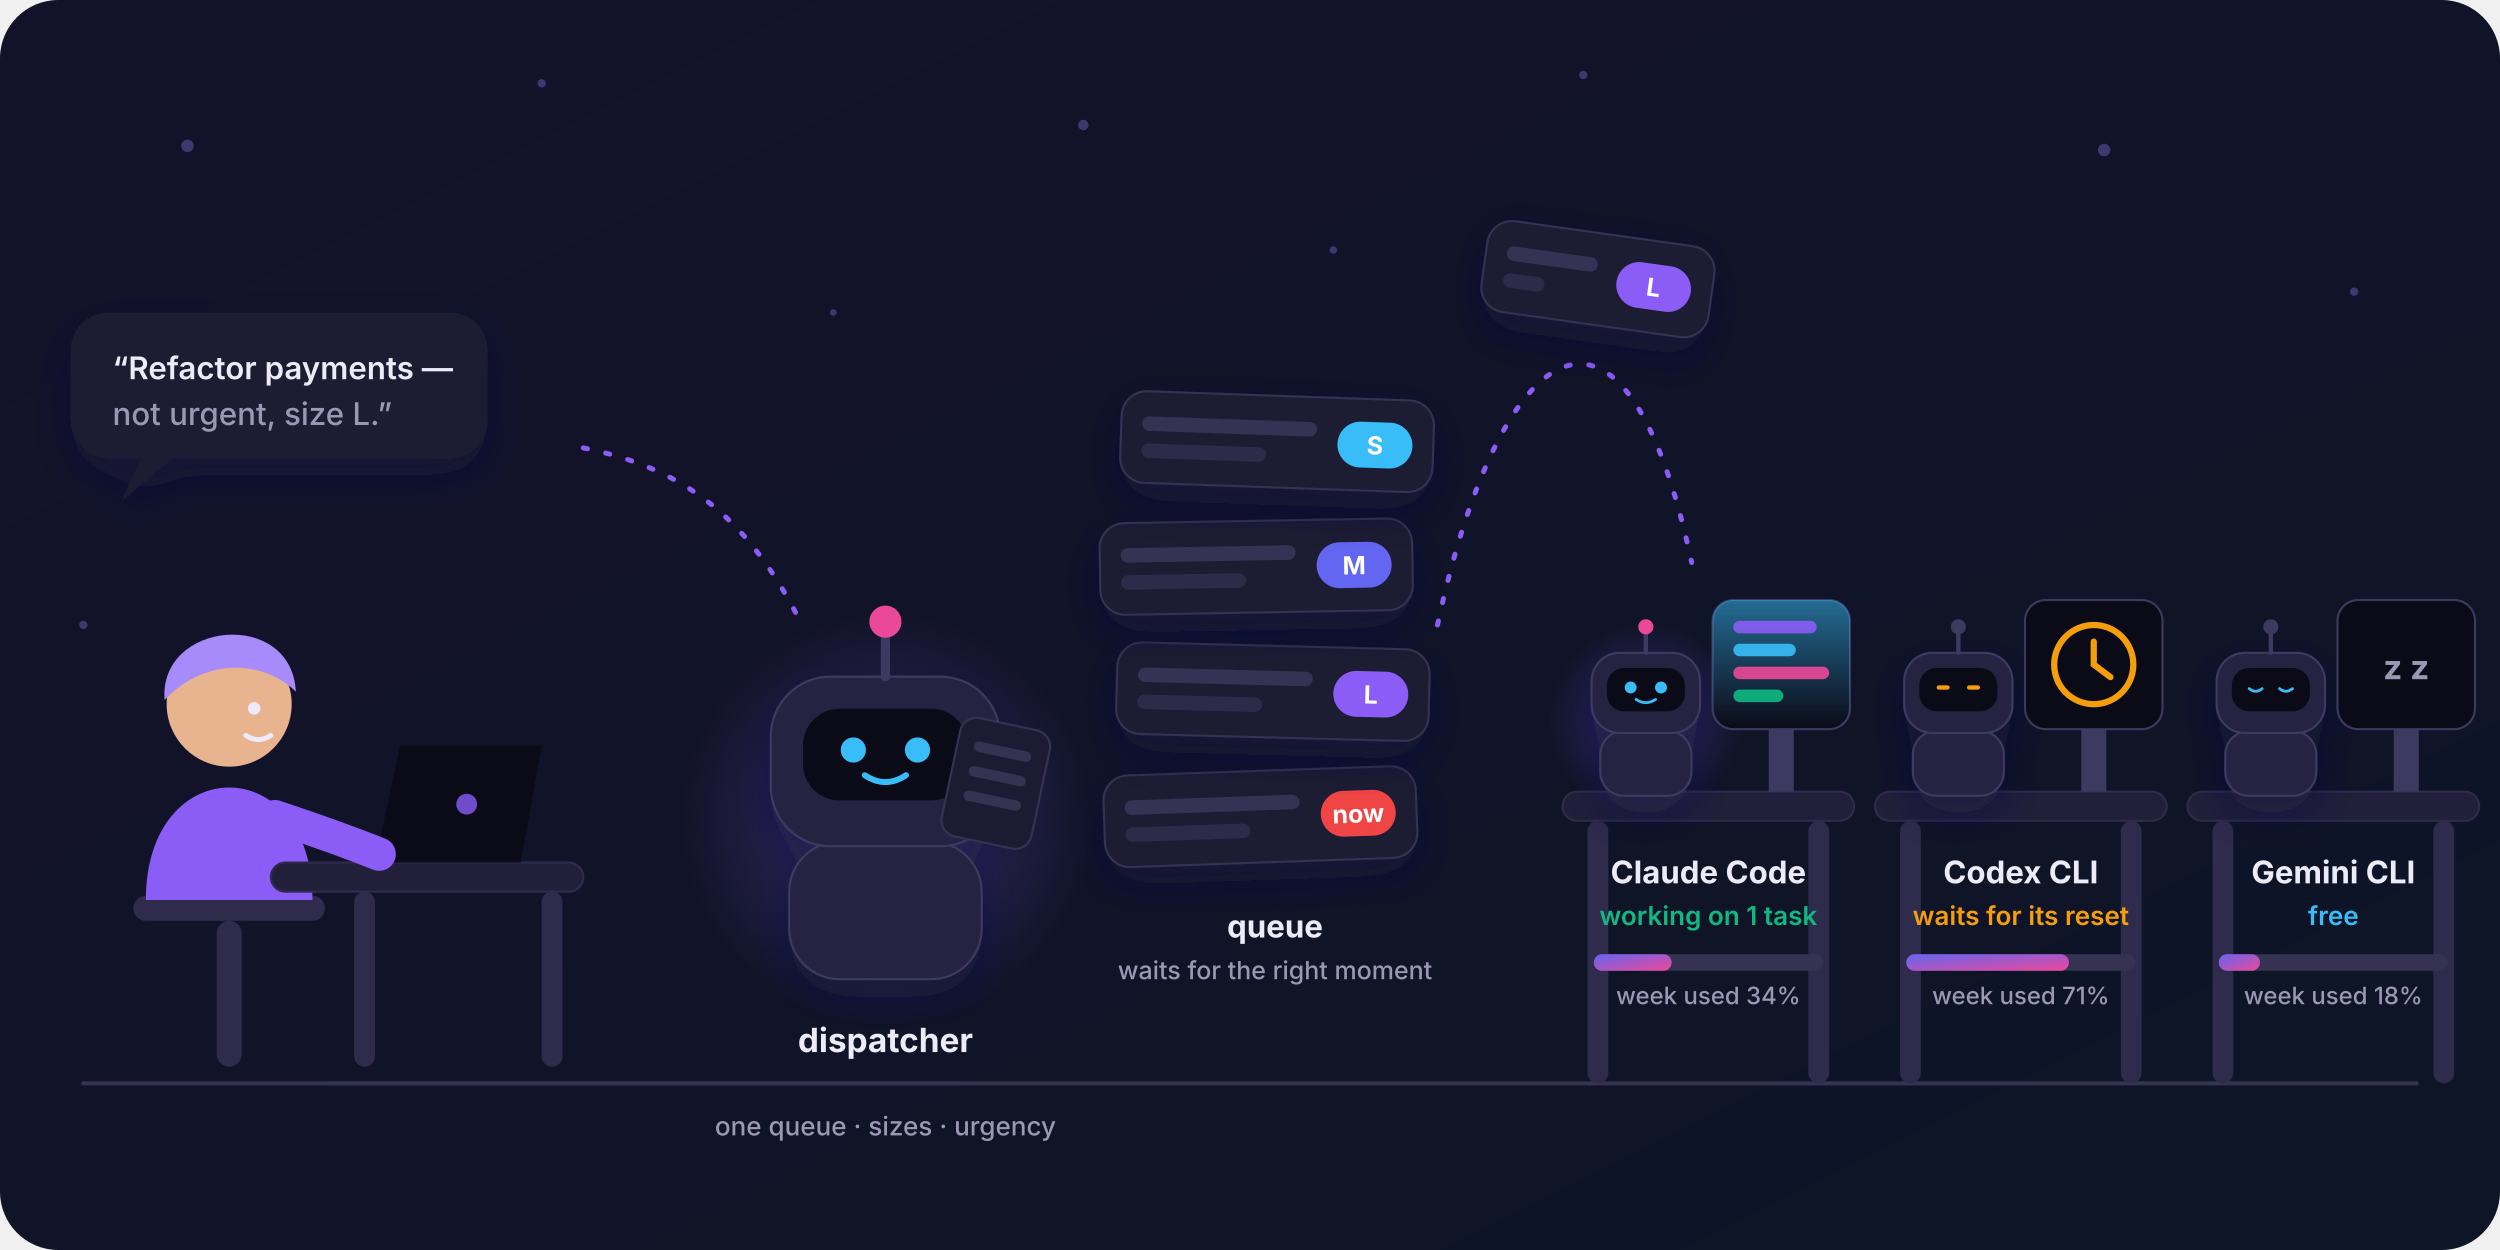
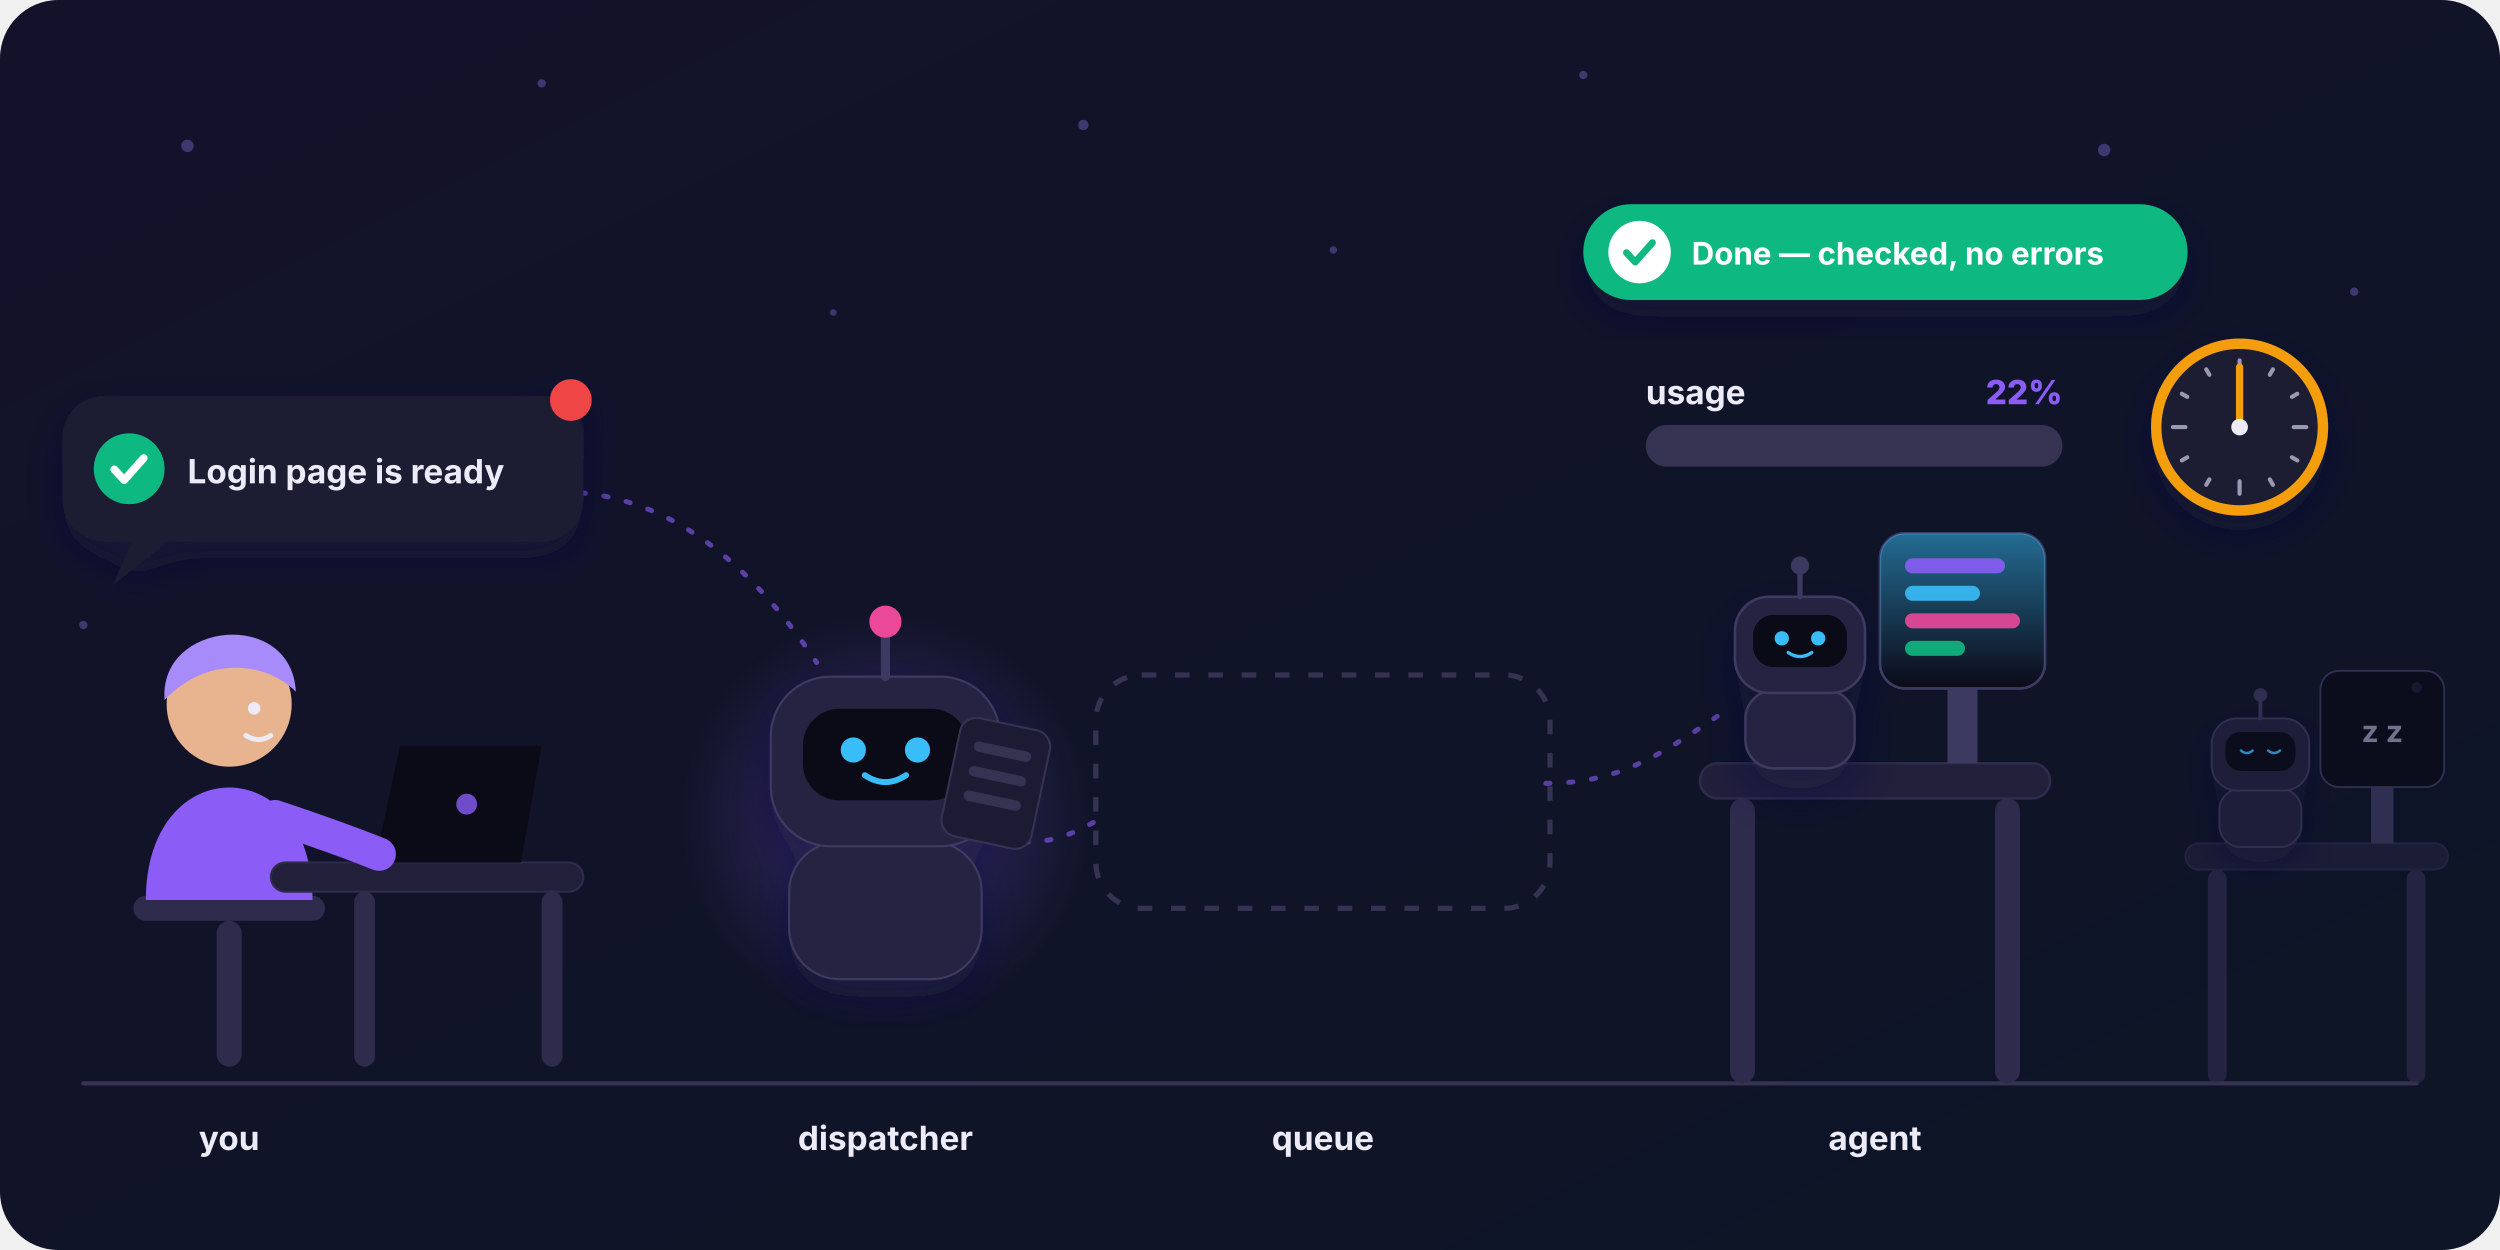
<svg xmlns="http://www.w3.org/2000/svg" width="1200" height="600" viewBox="0 0 1200 600" font-family="-apple-system, BlinkMacSystemFont, 'Segoe UI', Inter, Helvetica, Arial, sans-serif">
  <defs>
    <linearGradient id="bg" x1="0" y1="0" x2="1" y2="1">
      <stop offset="0" stop-color="#14122a" />
      <stop offset="1" stop-color="#0d1526" />
    </linearGradient>
    <linearGradient id="acc" x1="0" y1="0" x2="1" y2="1">
      <stop offset="0" stop-color="#6366f1" />
      <stop offset="1" stop-color="#ec4899" />
    </linearGradient>
    <linearGradient id="glow" x1="0" y1="0" x2="0" y2="1">
      <stop offset="0" stop-color="#38bdf8" stop-opacity="0.55" />
      <stop offset="1" stop-color="#38bdf8" stop-opacity="0" />
    </linearGradient>
    <radialGradient id="halo">
      <stop offset="0" stop-color="#8b5cf6" stop-opacity="0.35" />
      <stop offset="1" stop-color="#8b5cf6" stop-opacity="0" />
    </radialGradient>
    <filter id="sh" x="-30%" y="-30%" width="160%" height="170%">
      <feDropShadow dx="0" dy="8" stdDeviation="10" flood-color="#1e1b4b" flood-opacity="0.45" />
    </filter>
  </defs>
+   <style>
+ .scene{opacity:1;animation:k_scene 20.0s cubic-bezier(.45,0,.25,1) infinite both}@keyframes k_scene{0.00%{opacity:0}2.50%{opacity:1}92.00%{opacity:1}97.00%{opacity:0}}
+ .say{opacity:0;animation:k_say 20.0s cubic-bezier(.45,0,.25,1) infinite both}@keyframes k_say{0.00%{opacity:0;transform:scale(.6)}2.00%{opacity:0;transform:scale(.6)}7.00%{opacity:1;transform:scale(1)}18.00%{opacity:1;transform:scale(1)}22.00%{opacity:1;transform:translate(332px,150px) scale(.2)}23.00%{opacity:0;transform:translate(332px,150px) scale(.2)}100.00%{opacity:0;transform:scale(.6)}}
+ .bob{transform:none;animation:k_bob 20.0s cubic-bezier(.45,0,.25,1) infinite both}@keyframes k_bob{0.00%{transform:none}20.50%{transform:none}22.50%{transform:translateY(-10px)}25.00%{transform:none}}
+ .waitwrap{opacity:0;animation:k_waitwrap 20.0s cubic-bezier(.45,0,.25,1) infinite both}@keyframes k_waitwrap{0.00%{opacity:0}29.00%{opacity:0}33.00%{opacity:1}61.00%{opacity:1}64.00%{opacity:0}}
+ .pulse{transform-box:fill-box;transform-origin:center;animation:pulse 2.2s ease-in-out infinite}@keyframes pulse{0%,100%{opacity:.25;transform:scale(1)}50%{opacity:1;transform:scale(1.035)}}
+ .mhand{transform:rotate(0deg);animation:k_mhand 20.0s cubic-bezier(.45,0,.25,1) infinite both}@keyframes k_mhand{0.00%{transform:rotate(0deg)}40.00%{transform:rotate(0deg)}55.00%{transform:rotate(720deg)}100.00%{transform:rotate(720deg)}}
+ .hhand{transform:rotate(150deg);animation:k_hhand 20.0s cubic-bezier(.45,0,.25,1) infinite both}@keyframes k_hhand{0.00%{transform:rotate(90deg)}40.00%{transform:rotate(90deg)}55.00%{transform:rotate(150deg)}100.00%{transform:rotate(150deg)}}
+ .gfull{transform:scaleX(0);animation:k_gfull 20.0s cubic-bezier(.45,0,.25,1) infinite both}@keyframes k_gfull{0.00%{transform:scaleX(.85)}54.00%{transform:scaleX(.85)}58.50%{transform:scaleX(0)}100.00%{transform:scaleX(0)}}
+ .gnew{transform:scaleX(.22);animation:k_gnew 20.0s cubic-bezier(.45,0,.25,1) infinite both}@keyframes k_gnew{0.00%{transform:scaleX(0)}68.50%{transform:scaleX(0)}76.00%{transform:scaleX(.22)}100.00%{transform:scaleX(.22)}}
+ .u85{opacity:0;animation:k_u85 20.0s cubic-bezier(.45,0,.25,1) infinite both}@keyframes k_u85{0.00%{opacity:1}54.00%{opacity:1}56.00%{opacity:0}100.00%{opacity:0}}
+ .u0{opacity:0;animation:k_u0 20.0s cubic-bezier(.45,0,.25,1) infinite both}@keyframes k_u0{0.00%{opacity:0}54.00%{opacity:0}56.00%{opacity:1}67.50%{opacity:1}69.50%{opacity:0}100.00%{opacity:0}}
+ .u22{opacity:1;animation:k_u22 20.0s cubic-bezier(.45,0,.25,1) infinite both}@keyframes k_u22{0.00%{opacity:0}67.50%{opacity:0}69.50%{opacity:1}100.00%{opacity:1}}
+ .resetok{opacity:0;animation:k_resetok 20.0s cubic-bezier(.45,0,.25,1) infinite both}@keyframes k_resetok{0.00%{opacity:0}57.00%{opacity:0;transform:scale(.7)}59.50%{opacity:1;transform:scale(1)}71.00%{opacity:1}74.00%{opacity:0}100.00%{opacity:0}}
+ .resetok{transform-box:fill-box;transform-origin:center}
+ .tcard{opacity:0;animation:k_tcard 20.0s cubic-bezier(.45,0,.25,1) infinite both}@keyframes k_tcard{0.00%{opacity:0;transform:translate(-157px,0) scale(.2)}22.50%{opacity:0;transform:translate(-157px,0) scale(.2)}24.50%{opacity:1;transform:translate(-130px,-6px) scale(.45)}31.00%{opacity:1;transform:translate(0,0) scale(1)}62.00%{opacity:1;transform:translate(0,0) scale(1)}68.00%{opacity:1;transform:translate(318px,-90px) scale(.36)}69.50%{opacity:0;transform:translate(318px,-90px) scale(.3)}100.00%{opacity:0;transform:translate(318px,-90px) scale(.3)}}
+ .tcard,.say,.donebadge,.notif{transform-box:fill-box;transform-origin:center}
+ .work{opacity:1;animation:k_work 20.0s cubic-bezier(.45,0,.25,1) infinite both}@keyframes k_work{0.00%{opacity:0}68.00%{opacity:0}70.50%{opacity:1}100.00%{opacity:1}}
+ .stripe{transform-box:fill-box;transform-origin:left center;animation:stripe 1.8s ease-in-out infinite alternate}.s1{animation-delay:-.4s}.s2{animation-delay:-.9s}.s3{animation-delay:-1.3s}@keyframes stripe{0%{transform:scaleX(.35)}100%{transform:scaleX(1)}}
+ .donebadge{opacity:1;animation:k_donebadge 20.0s cubic-bezier(.45,0,.25,1) infinite both}@keyframes k_donebadge{0.00%{opacity:0;transform:scale(.6)}75.00%{opacity:0;transform:scale(.6)}78.00%{opacity:1;transform:scale(1.05)}79.50%{opacity:1;transform:scale(1)}100.00%{opacity:1;transform:scale(1)}}
+ .notif{opacity:1;animation:k_notif 20.0s cubic-bezier(.45,0,.25,1) infinite both}@keyframes k_notif{0.00%{opacity:0;transform:scale(.6)}79.50%{opacity:0;transform:scale(.6)}82.50%{opacity:1;transform:scale(1.06)}84.00%{opacity:1;transform:scale(1)}100.00%{opacity:1;transform:scale(1)}}
+ @media (prefers-reduced-motion:reduce){.scene,.say,.bob,.waitwrap,.pulse,.mhand,.hhand,.gfull,.gnew,.u85,.u0,.u22,.resetok,.tcard,.work,.stripe,.donebadge,.notif{animation:none!important}}
+ </style>
  <rect x="0" y="0" width="1200" height="600" rx="28" fill="url(#bg)" />
  <circle cx="90" cy="70" r="3" fill="#3d3870" />
  <circle cx="260" cy="40" r="2" fill="#3d3870" />
  <circle cx="520" cy="60" r="2.5" fill="#3d3870" />
  <circle cx="760" cy="36" r="2" fill="#3d3870" />
  <circle cx="1010" cy="72" r="3" fill="#3d3870" />
  <circle cx="1130" cy="140" r="2" fill="#3d3870" />
  <circle cx="640" cy="120" r="1.8" fill="#3d3870" />
  <circle cx="40" cy="300" r="2" fill="#3d3870" />
  <circle cx="1160" cy="330" r="2.5" fill="#3d3870" />
  <circle cx="400" cy="150" r="1.6" fill="#3d3870" />
  <path d="M40 520 H1160" stroke="#353252" stroke-width="2" stroke-linecap="round" />
+   <path d="M268 236 C320 236, 360 270, 392 318" stroke="#8b5cf6" stroke-width="2.4" fill="none" stroke-dasharray="2 9" stroke-linecap="round" opacity="0.6" />
+   <path d="M470 400 C500 410, 515 400, 530 392" stroke="#8b5cf6" stroke-width="2.4" fill="none" stroke-dasharray="2 9" stroke-linecap="round" opacity="0.6" />
+   <path d="M742 376 C780 376, 800 360, 830 340" stroke="#8b5cf6" stroke-width="2.4" fill="none" stroke-dasharray="2 9" stroke-linecap="round" opacity="0.6" />
  <rect x="64" y="430" width="92" height="12" rx="6" fill="#2e2b4d" />
  <rect x="104" y="442" width="12" height="70" rx="6" fill="#2e2b4d" />
  <path d="M70 432 C70 360, 150 360, 150 432 Z" fill="#8b5cf6" />
  <circle cx="110" cy="338" r="30" fill="#e7b48f" />
  <path d="M79 336 C76 298, 140 292, 142 332 C128 318, 100 314, 79 336 Z" fill="#a78bfa" />
  <circle cx="122" cy="340" r="3" fill="#ecebf7" />
  <path d="M118 353 q6 4 12 0" stroke="#ecebf7" stroke-width="2.4" fill="none" stroke-linecap="round" />
  <rect x="130" y="414" width="150" height="14" rx="7" fill="#211f3a" stroke="#2e2b4d" />
  <rect x="170" y="428" width="10" height="84" rx="5" fill="#2e2b4d" />
  <rect x="260" y="428" width="10" height="84" rx="5" fill="#2e2b4d" />
  <path d="M180 414 L192 358 L260 358 L250 414 Z" fill="#0b0a17" />
  <circle cx="224" cy="386" r="5" fill="#8b5cf6" opacity="0.8" />
  <path d="M132 392 Q162 402 182 410" stroke="#8b5cf6" stroke-width="16" fill="none" stroke-linecap="round" />
-   <g filter="url(#sh)">
-     <rect x="34" y="150" width="200.0" height="70" rx="18" fill="#1d1b33" />
-     <path d="M68 219 l-10 22 l26 -22 Z" fill="#1d1b33" />
-   </g>
-   <text x="54" y="182" font-size="15" font-weight="600" fill="#ecebf7" text-anchor="start" opacity="1">“Refactor payments —</text>
-   <text x="54" y="204" font-size="15" font-weight="500" fill="#9b98b5" text-anchor="start" opacity="1">not urgent, size L.”</text>
-   <path d="M280 215 C330 225, 360 250, 385 300" stroke="#8b5cf6" stroke-width="2.4" fill="none" stroke-dasharray="2 9" stroke-linecap="round" />
-   <circle cx="425" cy="393.0" r="99" fill="url(#halo)" />
-   <g filter="url(#sh)">
-     <rect x="378.8" y="404.0" width="92.4" height="66.0" rx="24.2" fill="#262443" stroke="#3d3a62" />
-     <rect x="370.0" y="324.8" width="110" height="81.4" rx="28.6" fill="#262443" stroke="#3d3a62" />
-   </g>
-   <line x1="425" y1="324.8" x2="425" y2="302.8" stroke="#3d3a62" stroke-width="4.4" stroke-linecap="round" />
-   <circle cx="425" cy="298.4" r="7.7" fill="#ec4899" />
-   <rect x="385.4" y="340.2" width="79.2" height="44.0" rx="17.6" fill="#0b0a17" />
-   <circle cx="409.6" cy="360.0" r="6.05" fill="#38bdf8" />
-   <circle cx="440.4" cy="360.0" r="6.05" fill="#38bdf8" />
-   <path d="M415.1 372.1 q9.9 6.6 19.8 0" stroke="#38bdf8" stroke-width="2.86" fill="none" stroke-linecap="round" />
-   <g transform="rotate(12 478 376)">
-     <rect x="456" y="347" width="44" height="58" rx="8" fill="#1d1b33" stroke="#353252" />
-     <rect x="464" y="358" width="28" height="5" rx="2.5" fill="#353252" />
-     <rect x="464" y="370" width="28" height="5" rx="2.5" fill="#353252" />
-     <rect x="464" y="382" width="28" height="5" rx="2.5" fill="#353252" />
-   </g>
-   <text x="425" y="505" font-size="16" font-weight="700" fill="#ecebf7" text-anchor="middle" opacity="1">dispatcher</text>
-   <text x="425" y="545" font-size="12.5" font-weight="500" fill="#9b98b5" text-anchor="middle" opacity="1">one queue · sizes · urgency</text>
-   <g transform="rotate(-2 605.0 392)" filter="url(#sh)">
-     <rect x="530" y="370" width="150" height="44" rx="12" fill="#1d1b33" stroke="#353252" />
-     <rect x="540" y="382" width="84" height="7" rx="3.5" fill="#353252" />
-     <rect x="540" y="395" width="60" height="7" rx="3.5" fill="#353252" opacity="0.7" />
-     <rect x="634" y="381" width="36" height="22" rx="11" fill="#ef4444" />
-     <text x="652" y="396.5" font-size="12" font-weight="700" fill="#ffffff" text-anchor="middle">now</text>
-   </g>
-   <g transform="rotate(1.5 611.0 332)" filter="url(#sh)">
-     <rect x="536" y="310" width="150" height="44" rx="12" fill="#1d1b33" stroke="#353252" />
-     <rect x="546" y="322" width="84" height="7" rx="3.5" fill="#353252" />
-     <rect x="546" y="335" width="60" height="7" rx="3.5" fill="#353252" opacity="0.7" />
-     <rect x="640" y="321" width="36" height="22" rx="11" fill="#8b5cf6" />
-     <text x="658" y="336.5" font-size="12" font-weight="700" fill="#ffffff" text-anchor="middle">L</text>
-   </g>
-   <g transform="rotate(-1 603.0 272)" filter="url(#sh)">
-     <rect x="528" y="250" width="150" height="44" rx="12" fill="#1d1b33" stroke="#353252" />
-     <rect x="538" y="262" width="84" height="7" rx="3.5" fill="#353252" />
-     <rect x="538" y="275" width="60" height="7" rx="3.5" fill="#353252" opacity="0.7" />
-     <rect x="632" y="261" width="36" height="22" rx="11" fill="#6366f1" />
-     <text x="650" y="276.5" font-size="12" font-weight="700" fill="#ffffff" text-anchor="middle">M</text>
-   </g>
-   <g transform="rotate(2 613.0 212)" filter="url(#sh)">
-     <rect x="538" y="190" width="150" height="44" rx="12" fill="#1d1b33" stroke="#353252" />
-     <rect x="548" y="202" width="84" height="7" rx="3.5" fill="#353252" />
-     <rect x="548" y="215" width="60" height="7" rx="3.5" fill="#353252" opacity="0.7" />
-     <rect x="642" y="201" width="36" height="22" rx="11" fill="#38bdf8" />
-     <text x="660" y="216.5" font-size="12" font-weight="700" fill="#ffffff" text-anchor="middle">S</text>
-   </g>
-   <text x="612" y="450" font-size="15" font-weight="700" fill="#ecebf7" text-anchor="middle" opacity="1">queue</text>
-   <text x="612" y="470" font-size="12" font-weight="500" fill="#9b98b5" text-anchor="middle" opacity="1">waits for the right moment</text>
-   <path d="M690 300 C720 160, 780 120, 812 270" stroke="#8b5cf6" stroke-width="2.4" fill="none" stroke-dasharray="2 9" stroke-linecap="round" />
-   <g transform="rotate(8 767.0 134)" filter="url(#sh)">
-     <rect x="712" y="112" width="110" height="44" rx="12" fill="#1d1b33" stroke="#353252" />
-     <rect x="722" y="124" width="44" height="7" rx="3.5" fill="#353252" />
-     <rect x="722" y="137" width="20" height="7" rx="3.5" fill="#353252" opacity="0.7" />
-     <rect x="776" y="123" width="36" height="22" rx="11" fill="#8b5cf6" />
-     <text x="794" y="138.5" font-size="12" font-weight="700" fill="#ffffff" text-anchor="middle">L</text>
-   </g>
-   <rect x="750" y="380" width="140" height="14" rx="7" fill="#211f3a" stroke="#2e2b4d" />
-   <rect x="762" y="394" width="10" height="126" rx="5" fill="#2e2b4d" />
-   <rect x="868" y="394" width="10" height="126" rx="5" fill="#2e2b4d" />
-   <circle cx="790" cy="345.6" r="46.8" fill="url(#halo)" />
-   <g filter="url(#sh)">
-     <rect x="768.16" y="350.8" width="43.68" height="31.2" rx="11.44" fill="#262443" stroke="#3d3a62" />
-     <rect x="764.0" y="313.36" width="52.0" height="38.48" rx="13.52" fill="#262443" stroke="#3d3a62" />
-   </g>
-   <line x1="790" y1="313.36" x2="790" y2="302.96" stroke="#3d3a62" stroke-width="2.08" stroke-linecap="round" />
-   <circle cx="790" cy="300.88" r="3.64" fill="#ec4899" />
-   <rect x="771.28" y="320.64" width="37.44" height="20.8" rx="8.32" fill="#0b0a17" />
-   <circle cx="782.72" cy="330.0" r="2.86" fill="#38bdf8" />
-   <circle cx="797.28" cy="330.0" r="2.86" fill="#38bdf8" />
-   <path d="M785.32 335.72 q4.68 3.12 9.36 0" stroke="#38bdf8" stroke-width="1.352" fill="none" stroke-linecap="round" />
-   <rect x="822" y="288" width="66" height="62" rx="10" fill="#0b0a17" stroke="#3d3a62" />
-   <rect x="849" y="350" width="12" height="30" fill="#3d3a62" />
-   <rect x="822" y="288" width="66" height="62" rx="10" fill="url(#glow)" />
-   <rect x="832" y="298" width="40" height="6" rx="3" fill="#8b5cf6" opacity="0.9" />
-   <rect x="832" y="309" width="30" height="6" rx="3" fill="#38bdf8" opacity="0.9" />
-   <rect x="832" y="320" width="46" height="6" rx="3" fill="#ec4899" opacity="0.9" />
-   <rect x="832" y="331" width="24" height="6" rx="3" fill="#10b981" opacity="0.9" />
-   <text x="820" y="424" font-size="15" font-weight="700" fill="#ecebf7" text-anchor="middle" opacity="1">Claude Code</text>
-   <text x="820" y="444" font-size="12.5" font-weight="600" fill="#10b981" text-anchor="middle" opacity="1">working on 1 task</text>
-   <rect x="765" y="458" width="110" height="8" rx="4" fill="#353252" />
-   <rect x="765" y="458" width="37.4" height="8" rx="4" fill="url(#acc)" />
-   <text x="820" y="482" font-size="11.5" font-weight="500" fill="#9b98b5" text-anchor="middle" opacity="1">week used 34%</text>
-   <rect x="900" y="380" width="140" height="14" rx="7" fill="#211f3a" stroke="#2e2b4d" />
-   <rect x="912" y="394" width="10" height="126" rx="5" fill="#2e2b4d" />
-   <rect x="1018" y="394" width="10" height="126" rx="5" fill="#2e2b4d" />
-   <g filter="url(#sh)">
-     <rect x="918.16" y="350.8" width="43.68" height="31.2" rx="11.44" fill="#262443" stroke="#3d3a62" />
-     <rect x="914.0" y="313.36" width="52.0" height="38.48" rx="13.52" fill="#262443" stroke="#3d3a62" />
-   </g>
-   <line x1="940" y1="313.36" x2="940" y2="302.96" stroke="#3d3a62" stroke-width="2.08" stroke-linecap="round" />
-   <circle cx="940" cy="300.88" r="3.64" fill="#3d3a62" />
-   <rect x="921.28" y="320.64" width="37.44" height="20.8" rx="8.32" fill="#0b0a17" />
-   <rect x="929.6" y="328.96" width="6.24" height="2.08" rx="1.04" fill="#f59e0b" />
-   <rect x="944.16" y="328.96" width="6.24" height="2.08" rx="1.04" fill="#f59e0b" />
-   <rect x="972" y="288" width="66" height="62" rx="10" fill="#0b0a17" stroke="#3d3a62" />
-   <rect x="999" y="350" width="12" height="30" fill="#3d3a62" />
-   <circle cx="1005" cy="319" r="19" fill="none" stroke="#f59e0b" stroke-width="3" />
-   <path d="M1005 308 V319 L1013 325" stroke="#f59e0b" stroke-width="3" fill="none" stroke-linecap="round" />
-   <text x="970" y="424" font-size="15" font-weight="700" fill="#ecebf7" text-anchor="middle" opacity="1">Codex CLI</text>
-   <text x="970" y="444" font-size="12.5" font-weight="600" fill="#f59e0b" text-anchor="middle" opacity="1">waits for its reset</text>
-   <rect x="915" y="458" width="110" height="8" rx="4" fill="#353252" />
-   <rect x="915" y="458" width="78.1" height="8" rx="4" fill="url(#acc)" />
-   <text x="970" y="482" font-size="11.5" font-weight="500" fill="#9b98b5" text-anchor="middle" opacity="1">week used 71%</text>
-   <rect x="1050" y="380" width="140" height="14" rx="7" fill="#211f3a" stroke="#2e2b4d" />
-   <rect x="1062" y="394" width="10" height="126" rx="5" fill="#2e2b4d" />
-   <rect x="1168" y="394" width="10" height="126" rx="5" fill="#2e2b4d" />
-   <g filter="url(#sh)">
-     <rect x="1068.16" y="350.8" width="43.68" height="31.2" rx="11.44" fill="#262443" stroke="#3d3a62" />
-     <rect x="1064.0" y="313.36" width="52.0" height="38.48" rx="13.52" fill="#262443" stroke="#3d3a62" />
-   </g>
-   <line x1="1090" y1="313.36" x2="1090" y2="302.96" stroke="#3d3a62" stroke-width="2.08" stroke-linecap="round" />
-   <circle cx="1090" cy="300.88" r="3.64" fill="#3d3a62" />
-   <rect x="1071.28" y="320.64" width="37.44" height="20.8" rx="8.32" fill="#0b0a17" />
-   <path d="M1079.6 330.52 q3.12 2.6 6.24 0" stroke="#38bdf8" stroke-width="1.352" fill="none" stroke-linecap="round" />
-   <path d="M1094.16 330.52 q3.12 2.6 6.24 0" stroke="#38bdf8" stroke-width="1.352" fill="none" stroke-linecap="round" />
-   <rect x="1122" y="288" width="66" height="62" rx="10" fill="#0b0a17" stroke="#3d3a62" />
-   <rect x="1149" y="350" width="12" height="30" fill="#3d3a62" />
-   <text x="1155" y="326" font-size="16" font-weight="700" fill="#9b98b5" text-anchor="middle" opacity="1">z z</text>
-   <text x="1120" y="424" font-size="15" font-weight="700" fill="#ecebf7" text-anchor="middle" opacity="1">Gemini CLI</text>
-   <text x="1120" y="444" font-size="12.5" font-weight="600" fill="#38bdf8" text-anchor="middle" opacity="1">free</text>
-   <rect x="1065" y="458" width="110" height="8" rx="4" fill="#353252" />
-   <rect x="1065" y="458" width="19.8" height="8" rx="4" fill="url(#acc)" />
-   <text x="1120" y="482" font-size="11.5" font-weight="500" fill="#9b98b5" text-anchor="middle" opacity="1">week used 18%</text>
+   <g class="bob">
+     <circle cx="425" cy="393.0" r="99" fill="url(#halo)" />
+     <g filter="url(#sh)">
+       <rect x="378.8" y="404.0" width="92.4" height="66.0" rx="24.2" fill="#262443" stroke="#3d3a62" />
+       <rect x="370.0" y="324.8" width="110" height="81.4" rx="28.6" fill="#262443" stroke="#3d3a62" />
+     </g>
+     <line x1="425" y1="324.8" x2="425" y2="302.8" stroke="#3d3a62" stroke-width="4.4" stroke-linecap="round" />
+     <circle cx="425" cy="298.4" r="7.7" fill="#ec4899" />
+     <rect x="385.4" y="340.2" width="79.2" height="44.0" rx="17.6" fill="#0b0a17" />
+     <circle cx="409.6" cy="360.0" r="6.05" fill="#38bdf8" />
+     <circle cx="440.4" cy="360.0" r="6.05" fill="#38bdf8" />
+     <path d="M415.1 372.1 q9.9 6.6 19.8 0" stroke="#38bdf8" stroke-width="2.86" fill="none" stroke-linecap="round" />
+     <g transform="rotate(12 478 376)">
+       <rect x="456" y="347" width="44" height="58" rx="8" fill="#1d1b33" stroke="#353252" />
+       <rect x="464" y="358" width="28" height="5" rx="2.5" fill="#353252" />
+       <rect x="464" y="370" width="28" height="5" rx="2.5" fill="#353252" />
+       <rect x="464" y="382" width="28" height="5" rx="2.5" fill="#353252" />
+     </g>
+   </g>
+   <rect x="526" y="324" width="218" height="112" rx="22" fill="none" stroke="#353252" stroke-width="2.5" stroke-dasharray="7 9" />
+   <g opacity="1.0" transform="translate(900 520) scale(1.2) translate(-900 -520)">
+     <rect x="830" y="392" width="140" height="14" rx="7" fill="#211f3a" stroke="#2e2b4d" />
+     <rect x="842" y="406" width="10" height="114" rx="5" fill="#2e2b4d" />
+     <rect x="948" y="406" width="10" height="114" rx="5" fill="#2e2b4d" />
+     <g filter="url(#sh)">
+       <rect x="848.16" y="362.8" width="43.68" height="31.2" rx="11.44" fill="#262443" stroke="#3d3a62" />
+       <rect x="844.0" y="325.36" width="52.0" height="38.48" rx="13.52" fill="#262443" stroke="#3d3a62" />
+     </g>
+     <line x1="870" y1="325.36" x2="870" y2="314.96" stroke="#3d3a62" stroke-width="2.08" stroke-linecap="round" />
+     <circle cx="870" cy="312.88" r="3.64" fill="#3d3a62" />
+     <rect x="851.28" y="332.64" width="37.44" height="20.8" rx="8.32" fill="#0b0a17" />
+     <rect x="859.6" y="340.96" width="6.24" height="2.08" rx="1.04" fill="#f59e0b" />
+     <rect x="874.16" y="340.96" width="6.24" height="2.08" rx="1.04" fill="#f59e0b" />
+     <rect x="902" y="300" width="66" height="62" rx="10" fill="#0b0a17" stroke="#3d3a62" />
+     <rect x="929" y="362" width="12" height="30" fill="#3d3a62" />
+     <circle cx="935" cy="331" r="17" fill="none" stroke="#f59e0b" stroke-width="3" />
+     <path d="M935 321 V331 L942 336" stroke="#f59e0b" stroke-width="3" fill="none" stroke-linecap="round" />
+   </g>
+   <g opacity="0.7" transform="translate(1112 520) scale(0.9) translate(-1112 -520)">
+     <rect x="1042" y="392" width="140" height="14" rx="7" fill="#211f3a" stroke="#2e2b4d" />
+     <rect x="1054" y="406" width="10" height="114" rx="5" fill="#2e2b4d" />
+     <rect x="1160" y="406" width="10" height="114" rx="5" fill="#2e2b4d" />
+     <g filter="url(#sh)">
+       <rect x="1060.16" y="362.8" width="43.68" height="31.2" rx="11.44" fill="#262443" stroke="#3d3a62" />
+       <rect x="1056.0" y="325.36" width="52.0" height="38.48" rx="13.52" fill="#262443" stroke="#3d3a62" />
+     </g>
+     <line x1="1082" y1="325.36" x2="1082" y2="314.96" stroke="#3d3a62" stroke-width="2.08" stroke-linecap="round" />
+     <circle cx="1082" cy="312.88" r="3.64" fill="#3d3a62" />
+     <rect x="1063.28" y="332.64" width="37.44" height="20.8" rx="8.32" fill="#0b0a17" />
+     <path d="M1071.6 342.52 q3.12 2.6 6.24 0" stroke="#38bdf8" stroke-width="1.352" fill="none" stroke-linecap="round" />
+     <path d="M1086.16 342.52 q3.12 2.6 6.24 0" stroke="#38bdf8" stroke-width="1.352" fill="none" stroke-linecap="round" />
+     <rect x="1114" y="300" width="66" height="62" rx="10" fill="#0b0a17" stroke="#3d3a62" />
+     <rect x="1141" y="362" width="12" height="30" fill="#3d3a62" />
+     <text x="1147" y="338" font-size="16" font-weight="700" fill="#9b98b5" text-anchor="middle" opacity="1">z z</text>
+   </g>
+   <text x="110" y="552" font-size="16" font-weight="700" fill="#ecebf7" text-anchor="middle" opacity="1">you</text>
+   <text x="425" y="552" font-size="16" font-weight="700" fill="#ecebf7" text-anchor="middle" opacity="1">dispatcher</text>
+   <text x="635" y="552" font-size="16" font-weight="700" fill="#ecebf7" text-anchor="middle" opacity="1">queue</text>
+   <text x="900" y="552" font-size="16" font-weight="700" fill="#ecebf7" text-anchor="middle" opacity="1">agent</text>
+   <g class="scene">
+     <g class="say" filter="url(#sh)">
+       <rect x="30" y="190" width="232" height="70" rx="20" fill="#1d1b33" />
+       <path d="M64 259 l-10 22 l28 -22 Z" fill="#1d1b33" />
+       <text x="50" y="220" font-size="16" font-weight="700" fill="#ecebf7" text-anchor="start" opacity="1">Make the login page</text>
+       <text x="50" y="244" font-size="15" font-weight="500" fill="#9b98b5" text-anchor="start" opacity="1">prettier — no rush</text>
+       <circle cx="232" cy="239" r="11" fill="#f59e0b" />
+       <circle cx="228" cy="236.5" r="1.5" fill="#1f1d2e" />
+       <circle cx="236" cy="236.5" r="1.5" fill="#1f1d2e" />
+       <path d="M227 241.5 q5 5 10 0" stroke="#1f1d2e" stroke-width="1.8" fill="none" stroke-linecap="round" />
+     </g>
+     <g class="waitwrap">
+       <g class="pulse">
+         <rect x="533" y="328" width="204" height="102" rx="22" fill="none" stroke="#f59e0b" stroke-width="4" />
+       </g>
+       <rect x="545" y="462" width="180" height="30" rx="15" fill="#f59e0b" />
+       <circle cx="565" cy="477" r="8" fill="none" stroke="#ffffff" stroke-width="2" />
+       <path d="M565 472 V477 L569 479.5" stroke="#ffffff" stroke-width="2" fill="none" stroke-linecap="round" />
+       <text x="644" y="482" font-size="14" font-weight="700" fill="#ffffff" text-anchor="middle" opacity="1">waiting for reset</text>
+     </g>
+     <circle cx="1075" cy="205" r="40" fill="#1d1b33" stroke="#f59e0b" stroke-width="5" filter="url(#sh)" />
+     <line x1="1075" y1="173" x2="1075" y2="179" stroke="#9b98b5" stroke-width="2" stroke-linecap="round" transform="rotate(0 1075 205)" />
+     <line x1="1075" y1="173" x2="1075" y2="176" stroke="#9b98b5" stroke-width="2" stroke-linecap="round" transform="rotate(30 1075 205)" />
+     <line x1="1075" y1="173" x2="1075" y2="176" stroke="#9b98b5" stroke-width="2" stroke-linecap="round" transform="rotate(60 1075 205)" />
+     <line x1="1075" y1="173" x2="1075" y2="179" stroke="#9b98b5" stroke-width="2" stroke-linecap="round" transform="rotate(90 1075 205)" />
+     <line x1="1075" y1="173" x2="1075" y2="176" stroke="#9b98b5" stroke-width="2" stroke-linecap="round" transform="rotate(120 1075 205)" />
+     <line x1="1075" y1="173" x2="1075" y2="176" stroke="#9b98b5" stroke-width="2" stroke-linecap="round" transform="rotate(150 1075 205)" />
+     <line x1="1075" y1="173" x2="1075" y2="179" stroke="#9b98b5" stroke-width="2" stroke-linecap="round" transform="rotate(180 1075 205)" />
+     <line x1="1075" y1="173" x2="1075" y2="176" stroke="#9b98b5" stroke-width="2" stroke-linecap="round" transform="rotate(210 1075 205)" />
+     <line x1="1075" y1="173" x2="1075" y2="176" stroke="#9b98b5" stroke-width="2" stroke-linecap="round" transform="rotate(240 1075 205)" />
+     <line x1="1075" y1="173" x2="1075" y2="179" stroke="#9b98b5" stroke-width="2" stroke-linecap="round" transform="rotate(270 1075 205)" />
+     <line x1="1075" y1="173" x2="1075" y2="176" stroke="#9b98b5" stroke-width="2" stroke-linecap="round" transform="rotate(300 1075 205)" />
+     <line x1="1075" y1="173" x2="1075" y2="176" stroke="#9b98b5" stroke-width="2" stroke-linecap="round" transform="rotate(330 1075 205)" />
+     <line class="hhand" x1="1075" y1="205" x2="1075" y2="185.0" stroke="#ecebf7" stroke-width="5" stroke-linecap="round" style="transform-origin:1075px 205px" />
+     <line class="mhand" x1="1075" y1="205" x2="1075" y2="176.2" stroke="#f59e0b" stroke-width="3.5" stroke-linecap="round" style="transform-origin:1075px 205px" />
+     <circle cx="1075" cy="205" r="4" fill="#ecebf7" />
+     <rect x="790" y="204" width="200" height="20" rx="10" fill="#353252" />
+     <rect class="gfull" x="790" y="204" width="200" height="20" rx="10" fill="#f59e0b" style="transform-origin:790px 204px" />
+     <rect class="gnew" x="790" y="204" width="200" height="20" rx="10" fill="url(#acc)" style="transform-origin:790px 204px" />
+     <g class="u85">
+       <text x="790" y="194" font-size="16" font-weight="700" fill="#ecebf7" text-anchor="start" opacity="1">usage</text>
+       <text x="990" y="194" font-size="16" font-weight="800" fill="#f59e0b" text-anchor="end" opacity="1">85%</text>
+     </g>
+     <g class="u0">
+       <text x="790" y="194" font-size="16" font-weight="700" fill="#ecebf7" text-anchor="start" opacity="1">usage</text>
+       <text x="990" y="194" font-size="16" font-weight="800" fill="#10b981" text-anchor="end" opacity="1">0%</text>
+     </g>
+     <g class="u22">
+       <text x="790" y="194" font-size="16" font-weight="700" fill="#ecebf7" text-anchor="start" opacity="1">usage</text>
+       <text x="990" y="194" font-size="16" font-weight="800" fill="#8b5cf6" text-anchor="end" opacity="1">22%</text>
+     </g>
+     <g class="resetok">
+       <rect x="1029" y="257" width="92" height="26" rx="13.0" fill="#10b981" />
+       <text x="1075.0" y="274.68" font-size="13" font-weight="700" fill="#ffffff" text-anchor="middle" opacity="1">reset</text>
+       <circle cx="1105" cy="270" r="8" fill="#ffffff" />
+       <path d="M1101.64 270.16 l2.24 2.4 l4.4 -4.96" stroke="#10b981" stroke-width="1.76" fill="none" stroke-linecap="round" stroke-linejoin="round" />
+     </g>
+     <g class="tcard">
+       <g filter="url(#sh)">
+         <rect x="540" y="334" width="190" height="88" rx="16" fill="#1d1b33" stroke="#353252" />
+       </g>
+       <rect x="552" y="346" width="46" height="40" rx="8" fill="#0d1526" stroke="#353252" />
+       <circle cx="575" cy="357" r="5" fill="#8b5cf6" />
+       <rect x="561" y="366" width="28" height="4" rx="2" fill="#353252" />
+       <rect x="564" y="374" width="22" height="6" rx="3" fill="#ec4899" />
+       <rect x="610" y="352" width="104" height="8" rx="4" fill="#353252" />
+       <rect x="610" y="368" width="70" height="8" rx="4" fill="#353252" opacity="0.7" />
+       <rect x="552" y="392" width="30" height="22" rx="11.0" fill="#8b5cf6" />
+       <text x="567.0" y="407.68" font-size="13" font-weight="700" fill="#ffffff" text-anchor="middle" opacity="1">L</text>
+       <rect x="590" y="392" width="84" height="22" rx="11.0" fill="#38bdf8" />
+       <text x="632.0" y="407.32" font-size="12" font-weight="700" fill="#ffffff" text-anchor="middle" opacity="1">not urgent</text>
+     </g>
+     <g class="work" transform="translate(900 520) scale(1.2) translate(-900 -520)">
+       <rect x="902" y="300" width="66" height="62" rx="10" fill="#0b0a17" stroke="#3d3a62" />
+       <rect x="902" y="300" width="66" height="62" rx="10" fill="url(#glow)" />
+       <rect class="stripe s0" x="912" y="310" width="40" height="6" rx="3" fill="#8b5cf6" opacity="0.9" />
+       <rect class="stripe s1" x="912" y="321" width="30" height="6" rx="3" fill="#38bdf8" opacity="0.9" />
+       <rect class="stripe s2" x="912" y="332" width="46" height="6" rx="3" fill="#ec4899" opacity="0.9" />
+       <rect class="stripe s3" x="912" y="343" width="24" height="6" rx="3" fill="#10b981" opacity="0.9" />
+       <rect x="851.28" y="332.64" width="37.44" height="20.8" rx="8.32" fill="#0b0a17" />
+       <circle cx="862.72" cy="342.0" r="2.86" fill="#38bdf8" />
+       <circle cx="877.28" cy="342.0" r="2.86" fill="#38bdf8" />
+       <path d="M865.32 347.72 q4.68 3.12 9.36 0" stroke="#38bdf8" stroke-width="1.352" fill="none" stroke-linecap="round" />
+     </g>
+     <g class="donebadge">
+       <rect x="760" y="98" width="290" height="46" rx="23" fill="#10b981" filter="url(#sh)" />
+       <circle cx="787" cy="121" r="15" fill="#ffffff" />
+       <path d="M780.7 121.3 l4.2 4.5 l8.25 -9.3" stroke="#10b981" stroke-width="3.3" fill="none" stroke-linecap="round" stroke-linejoin="round" />
+       <text x="812" y="127" font-size="15" font-weight="700" fill="#ffffff" text-anchor="start" opacity="1">Done — checked, no errors</text>
+     </g>
+     <g class="notif" filter="url(#sh)">
+       <rect x="30" y="190" width="250" height="70" rx="20" fill="#1d1b33" />
+       <path d="M64 259 l-10 22 l28 -22 Z" fill="#1d1b33" />
+       <circle cx="62" cy="225" r="17" fill="#10b981" />
+       <path d="M54.86 225.34 l4.76 5.1 l9.35 -10.54" stroke="#ffffff" stroke-width="3.74" fill="none" stroke-linecap="round" stroke-linejoin="round" />
+       <text x="90" y="232" font-size="16" font-weight="700" fill="#ecebf7" text-anchor="start" opacity="1">Login page is ready</text>
+       <circle cx="274" cy="192" r="10" fill="#ef4444" />
+     </g>
+   </g>
</svg>
